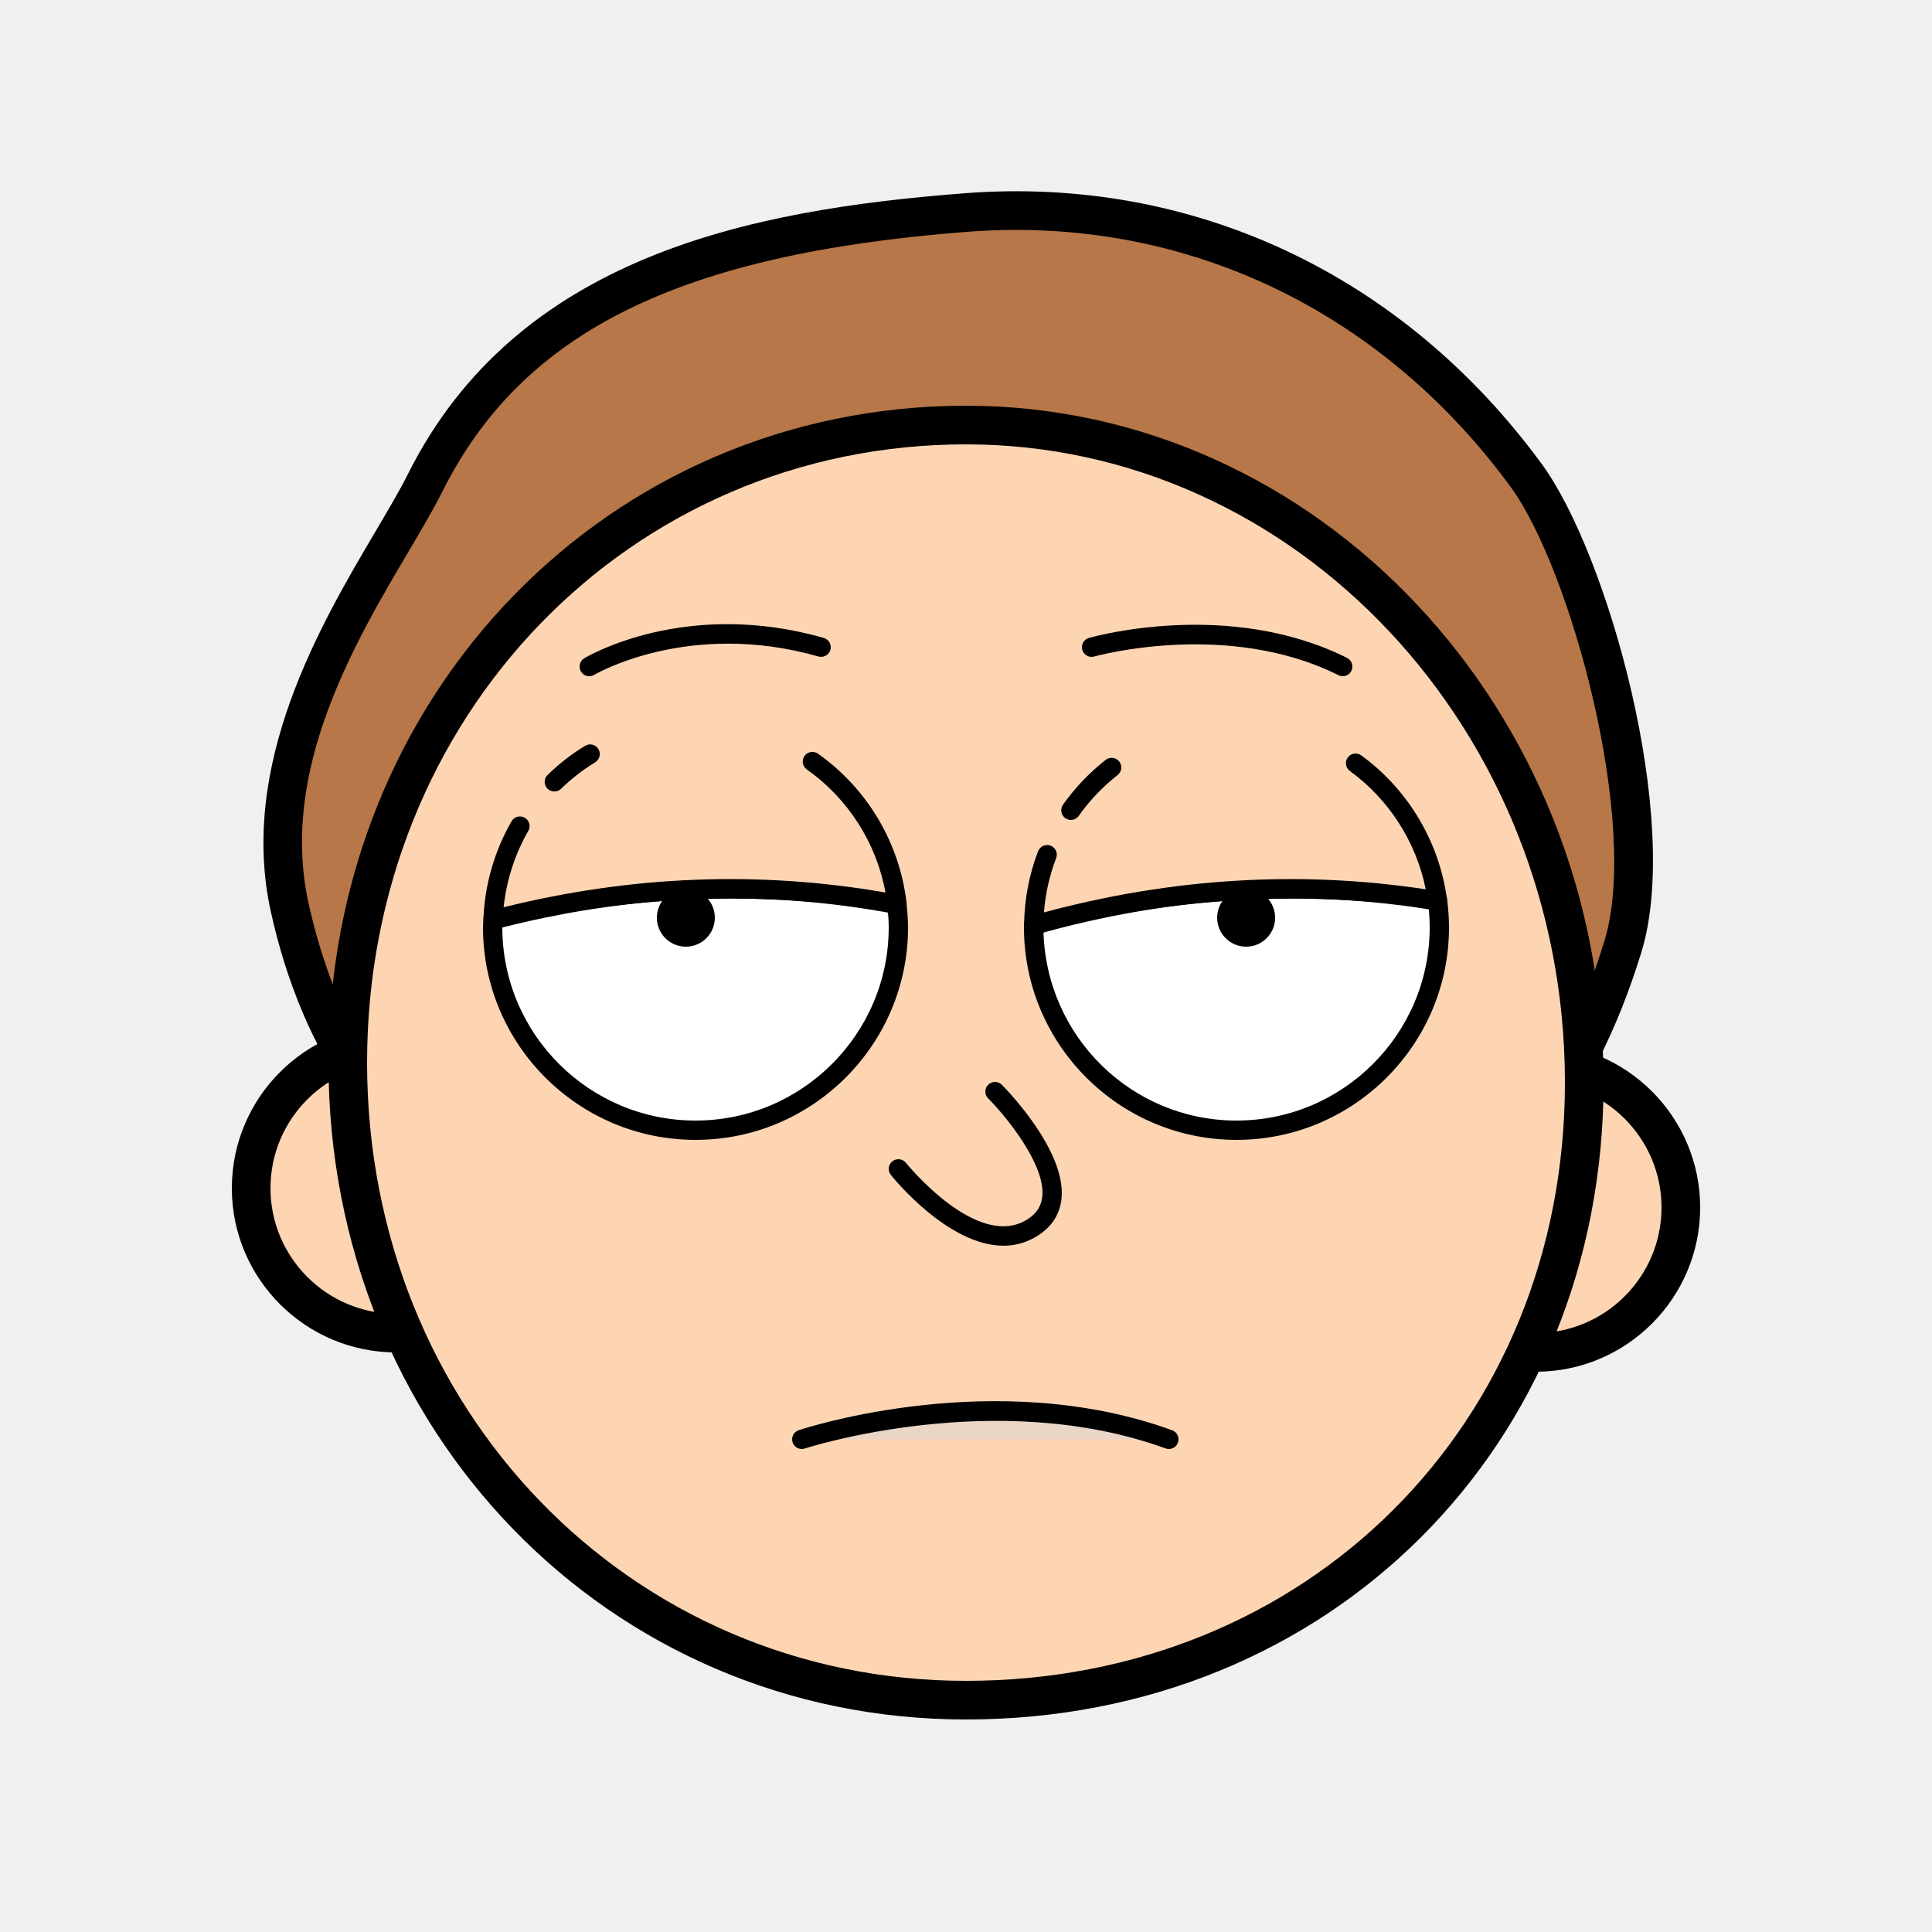
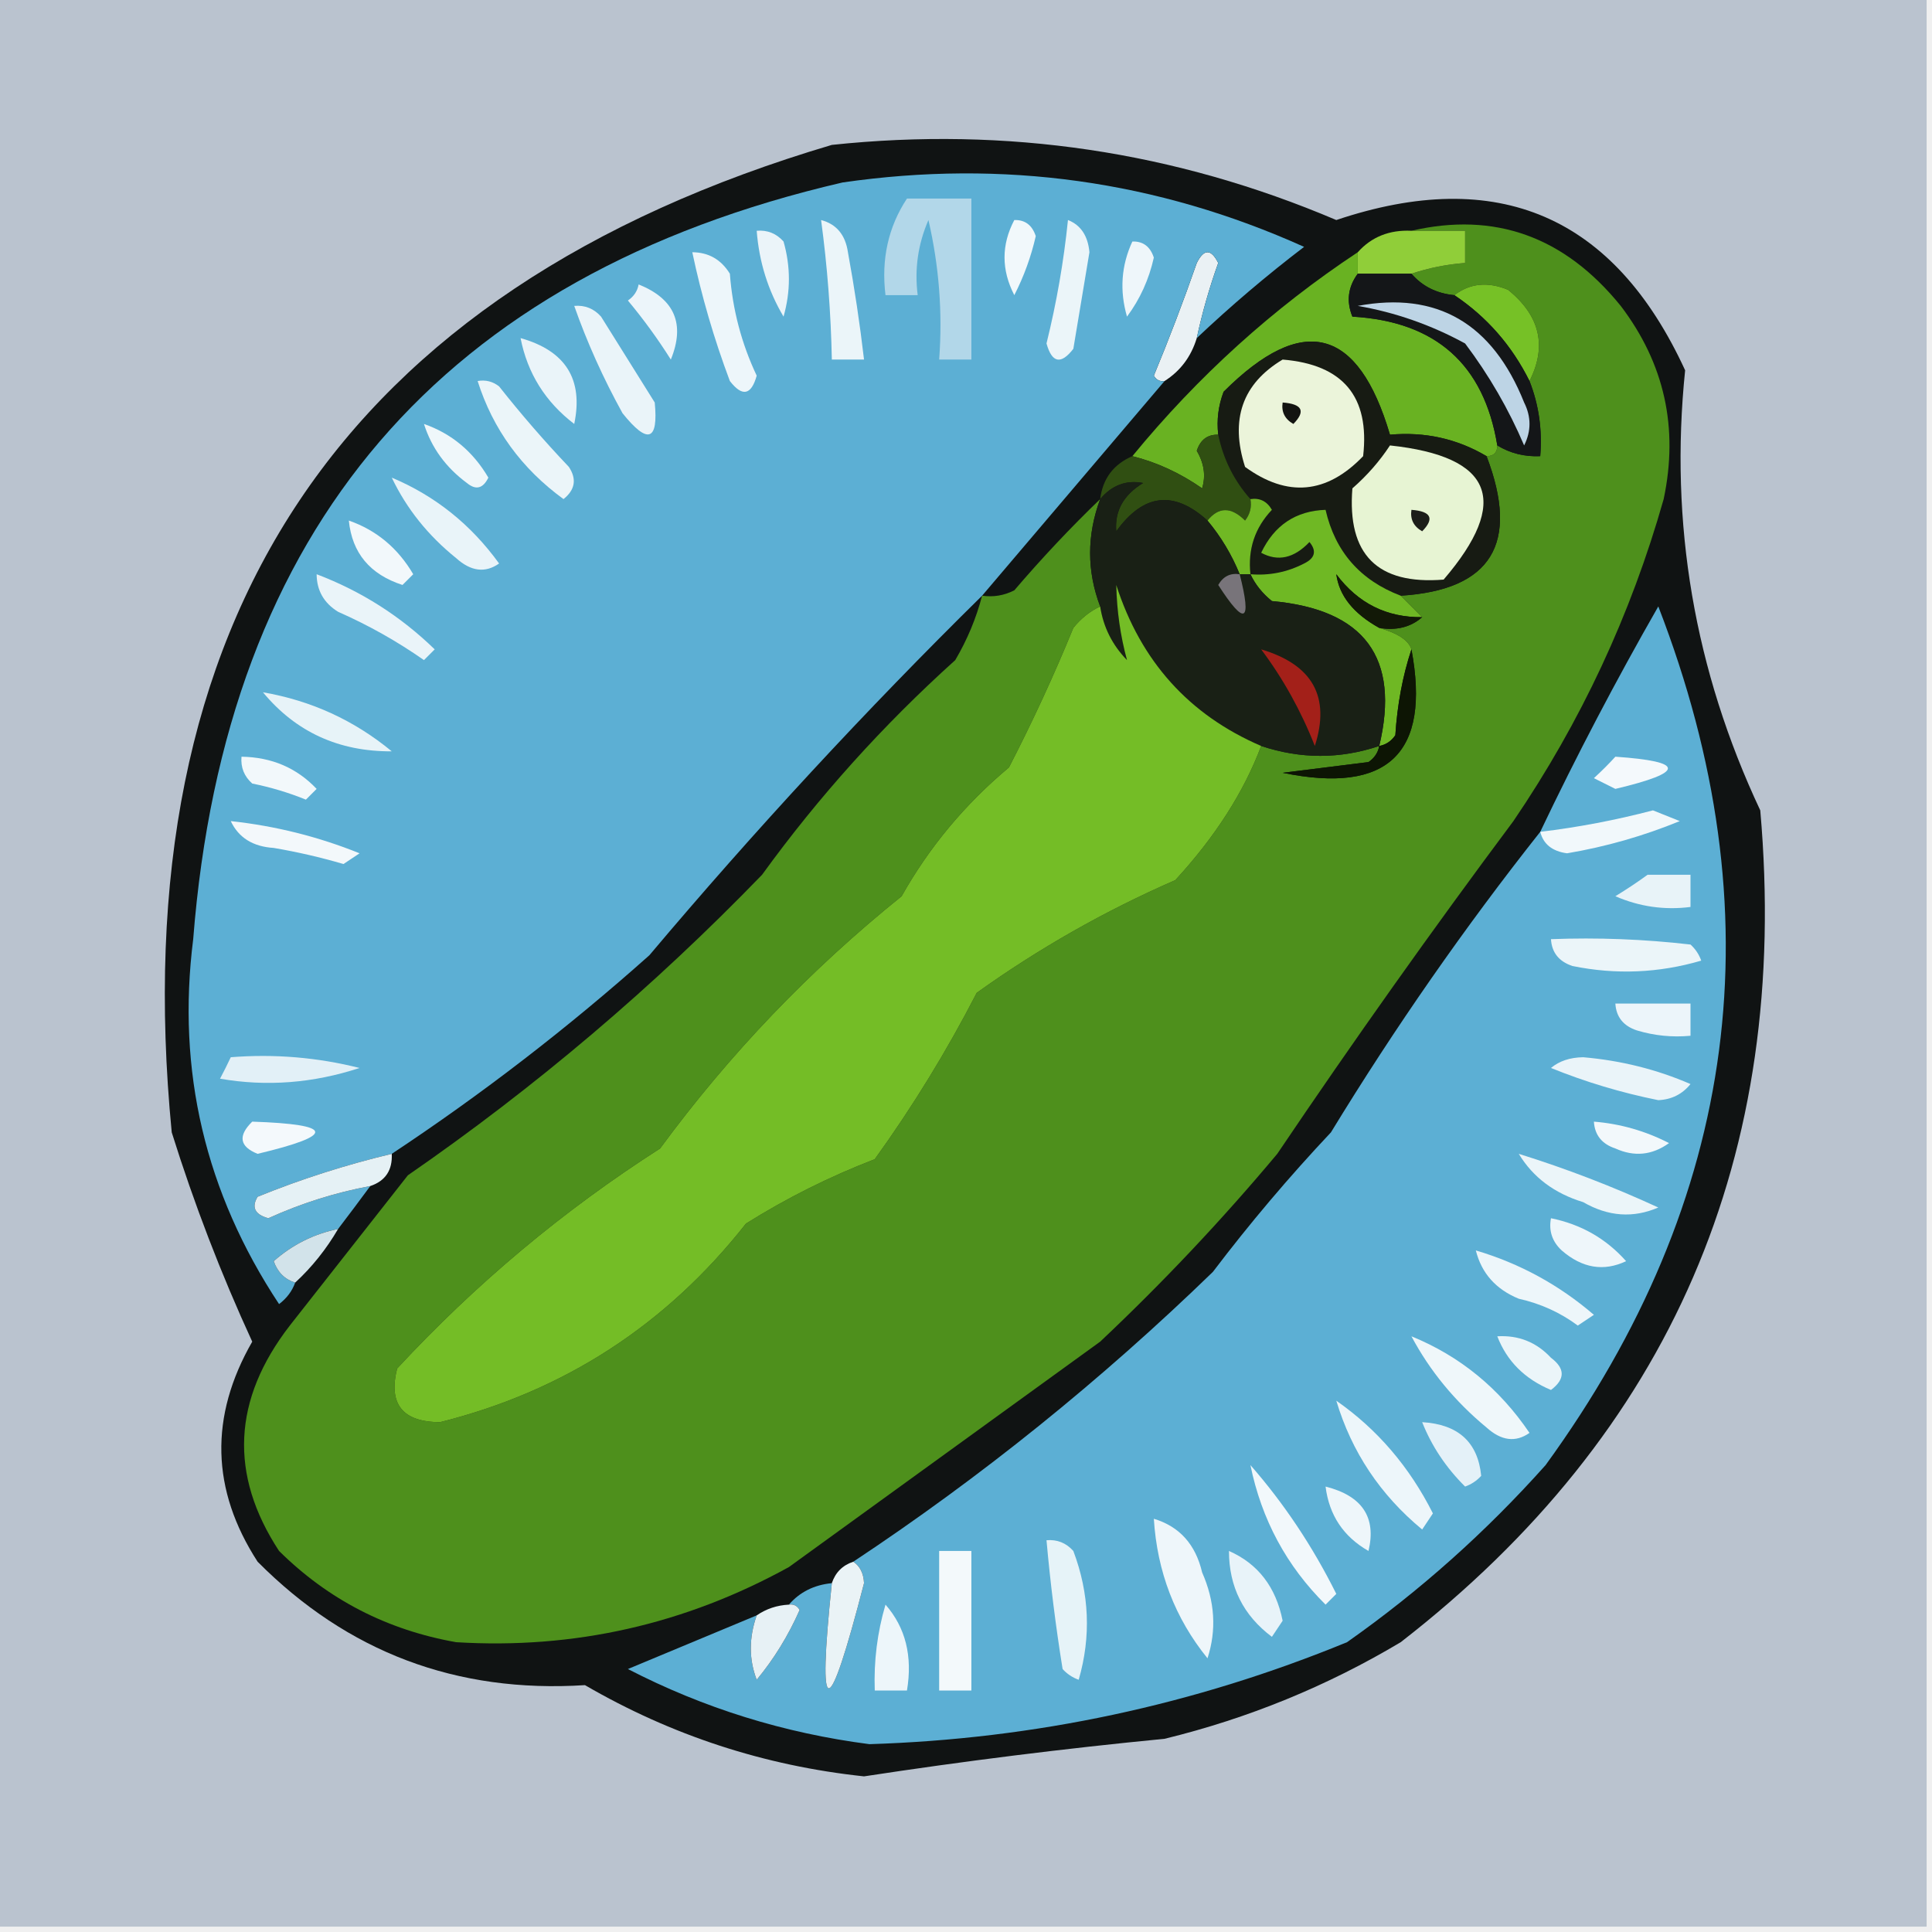
- <svg xmlns="http://www.w3.org/2000/svg" viewBox="0 0 100 100" width="100px" height="100px">
-   <circle cx="20.5" cy="61.5" r="7.5" fill="#fed5b3" />
-   <path d="M20.5,70c-4.687,0-8.5-3.813-8.5-8.5s3.813-8.5,8.5-8.5s8.5,3.813,8.5,8.5S25.187,70,20.5,70z M20.5,55 c-3.584,0-6.5,2.916-6.5,6.5s2.916,6.5,6.5,6.5s6.5-2.916,6.5-6.5S24.084,55,20.5,55z" />
-   <circle cx="79.5" cy="62.5" r="7.5" fill="#fed5b3" />
-   <path d="M79.5,71c-4.687,0-8.5-3.813-8.5-8.5s3.813-8.5,8.5-8.5s8.5,3.813,8.5,8.5S84.187,71,79.5,71z M79.5,56 c-3.584,0-6.5,2.916-6.5,6.5s2.916,6.5,6.5,6.5s6.5-2.916,6.5-6.5S83.084,56,79.5,56z" />
-   <path fill="#b77748" d="M84,49c-4.629,15.044-15.222,19-34,19s-31.585-5.635-35-21c-2-9,4.741-17.483,7-22 c5-10,15.403-13.031,28-14c13-1,23.014,5.444,28.994,13.607C82.169,28.941,86,42.5,84,49z" />
-   <path d="M50,69c-20.951,0-32.719-7.125-35.976-21.783c-1.703-7.664,2.583-14.919,5.419-19.721c0.668-1.132,1.246-2.11,1.663-2.943 c5.651-11.303,17.739-13.698,28.818-14.55c11.807-0.911,22.69,4.201,29.877,14.013c3.431,4.684,7.26,18.436,5.155,25.278 C79.906,65.703,67.837,69,50,69z M52.589,11.9c-0.832,0-1.669,0.032-2.512,0.097c-14.913,1.147-23.042,5.169-27.182,13.45 c-0.448,0.896-1.042,1.901-1.729,3.066c-2.836,4.801-6.721,11.377-5.189,18.27C19.042,60.576,29.853,67,50,67 c20.241,0,28.889-4.787,33.044-18.294c1.851-6.013-1.729-19.24-4.856-23.508C71.932,16.658,62.707,11.9,52.589,11.9z" />
-   <path fill="#fed5b3" d="M82,56.03C82,74.256,68.225,88,50,88S18,73.225,18,55s13.775-33,32-33S82,37.805,82,56.03z" />
-   <path d="M50,89c-18.505,0-33-14.935-33-34s14.495-34,33-34c18.196,0,33,15.714,33,35.03C83,74.826,68.813,89,50,89z M50,23 c-17.383,0-31,14.056-31,32c0,17.944,13.617,32,31,32c17.673,0,31-13.314,31-30.97C81,37.817,67.094,23,50,23z" />
-   <path fill="#fff" d="M25.536,47.496C25.528,47.665,25.5,47.829,25.5,48c0,5.799,4.701,10.5,10.5,10.5 S46.5,53.799,46.5,48c0-0.431-0.039-0.851-0.091-1.268C39.489,45.552,32.531,45.816,25.536,47.496z" />
-   <path d="M36,59c-6.065,0-11-4.935-11-11c0-0.117,0.01-0.231,0.021-0.346l0.015-0.183c0.011-0.222,0.167-0.41,0.383-0.462 c7.05-1.692,14.142-1.953,21.074-0.771c0.218,0.037,0.386,0.213,0.412,0.432C46.95,47.03,47,47.506,47,48 C47,54.065,42.065,59,36,59z M26.003,47.899C26.001,47.933,26,47.966,26,48c0,5.514,4.486,10,10,10s10-4.486,10-10 c0-0.291-0.02-0.579-0.045-0.837C39.386,46.094,32.68,46.341,26.003,47.899z" />
-   <path fill="#fff" d="M53.517,47.766C53.515,47.845,53.5,47.921,53.5,48c0,5.799,4.701,10.5,10.5,10.5 S74.5,53.799,74.5,48c0-0.487-0.037-0.964-0.102-1.433C67.475,45.532,60.515,45.939,53.517,47.766z" />
-   <path d="M64,59c-6.065,0-11-4.935-11-11c0-0.06,0.005-0.118,0.011-0.176c0.006-0.223,0.164-0.485,0.38-0.542 c7.046-1.839,14.136-2.247,21.081-1.21c0.219,0.033,0.391,0.206,0.421,0.425C74.964,47.008,75,47.514,75,48 C75,54.065,70.065,59,64,59z M54.008,48.156C54.124,53.637,58.563,58,64,58c5.514,0,10-4.486,10-10 c0-0.323-0.018-0.656-0.053-0.993C67.378,46.075,60.675,46.462,54.008,48.156z" />
-   <path d="M51.939,64.478c-2.858,0-5.686-3.485-5.83-3.665c-0.172-0.216-0.137-0.53,0.078-0.703c0.217-0.172,0.531-0.137,0.703,0.078 c0.038,0.047,3.747,4.619,6.333,2.896c0.441-0.294,0.679-0.672,0.727-1.156c0.168-1.695-1.966-4.237-2.803-5.074 c-0.195-0.195-0.195-0.512,0-0.707s0.512-0.195,0.707,0c0.137,0.137,3.339,3.371,3.091,5.88c-0.078,0.79-0.471,1.426-1.167,1.89 C53.182,64.313,52.56,64.478,51.939,64.478z" />
-   <path fill="#fed5b3" d="M30.545,39.029c-2.916,1.781-4.894,4.948-5.026,8.586c7.009-1.842,13.979-2.12,20.909-0.801 c-0.343-3.053-1.995-5.711-4.381-7.397" />
-   <path fill="#fed5b3" d="M57.538,39.725c-0.858,0.672-1.609,1.475-2.223,2.378c-0.427,0.629-0.788,1.307-1.073,2.023 c-0.463,1.167-0.723,2.437-0.737,3.766c7.005-1.99,13.97-2.418,20.896-1.258c-0.381-2.926-1.963-5.475-4.237-7.131" />
-   <path d="M30.5,35c-0.17,0-0.335-0.086-0.429-0.243c-0.142-0.237-0.065-0.544,0.171-0.686c0.211-0.127,5.268-3.088,12.395-1.052 c0.266,0.076,0.419,0.353,0.344,0.618c-0.076,0.267-0.355,0.416-0.618,0.344c-6.714-1.919-11.558,0.919-11.605,0.948 C30.677,34.977,30.588,35,30.5,35z" />
-   <path fill="#ead6c7" d="M41.5,74.5c0,0,9.958-3.295,19,0" />
-   <path d="M60.5,75c-0.057,0-0.114-0.01-0.171-0.03c-8.77-3.195-18.574-0.027-18.672,0.005c-0.261,0.087-0.545-0.056-0.631-0.317 c-0.087-0.263,0.056-0.545,0.317-0.632c0.414-0.137,10.227-3.313,19.328,0.005c0.26,0.095,0.394,0.382,0.299,0.641 C60.896,74.874,60.704,75,60.5,75z" />
-   <g>
-     <path d="M69.5,35c-0.075,0-0.151-0.017-0.224-0.053c-5.76-2.879-12.571-0.986-12.639-0.966c-0.271,0.075-0.543-0.079-0.618-0.344 c-0.076-0.265,0.077-0.542,0.343-0.618c0.295-0.083,7.257-2.018,13.361,1.034c0.247,0.124,0.347,0.424,0.224,0.671 C69.859,34.899,69.683,35,69.5,35z" />
-   </g>
-   <g>
-     <circle cx="35.5" cy="47.5" r="1.5" />
-   </g>
-   <g>
-     <circle cx="64.5" cy="47.5" r="1.5" />
-   </g>
-   <g>
-     <path d="M25.52,48.116c-0.112,0-0.223-0.038-0.313-0.11c-0.124-0.099-0.193-0.25-0.187-0.408c0.064-1.787,0.569-3.546,1.458-5.089 c0.137-0.239,0.443-0.321,0.683-0.184s0.322,0.443,0.184,0.683c-0.696,1.208-1.132,2.563-1.278,3.953 c6.616-1.645,13.259-1.899,19.766-0.763c-0.467-2.559-1.926-4.854-4.073-6.372c-0.226-0.159-0.279-0.471-0.12-0.697 c0.159-0.225,0.472-0.279,0.697-0.12c2.566,1.814,4.239,4.639,4.589,7.75c0.018,0.158-0.041,0.314-0.157,0.422 s-0.281,0.154-0.433,0.125c-6.801-1.293-13.761-1.026-20.689,0.793C25.604,48.11,25.562,48.116,25.52,48.116z" />
-   </g>
-   <g>
-     <path d="M28.692,40.968c-0.13,0-0.26-0.051-0.358-0.151c-0.192-0.198-0.188-0.515,0.01-0.707c0.588-0.573,1.241-1.08,1.94-1.507 c0.236-0.144,0.544-0.07,0.688,0.166c0.144,0.236,0.07,0.543-0.166,0.688c-0.636,0.388-1.229,0.849-1.765,1.37 C28.944,40.921,28.818,40.968,28.692,40.968z" />
-   </g>
-   <g>
-     <path d="M53.506,48.393c-0.108,0-0.215-0.035-0.304-0.103c-0.125-0.096-0.198-0.245-0.196-0.402 c0.013-1.318,0.257-2.606,0.726-3.829c0.099-0.257,0.39-0.385,0.646-0.288c0.258,0.099,0.387,0.388,0.288,0.646 c-0.346,0.902-0.558,1.845-0.631,2.81c6.607-1.784,13.247-2.187,19.761-1.196c-0.49-2.441-1.896-4.646-3.925-6.124 c-0.224-0.163-0.272-0.476-0.11-0.699c0.162-0.224,0.476-0.271,0.698-0.11c2.435,1.773,4.052,4.496,4.439,7.471 c0.021,0.157-0.035,0.314-0.149,0.424s-0.27,0.157-0.43,0.133c-6.802-1.14-13.758-0.721-20.676,1.246 C53.598,48.386,53.552,48.393,53.506,48.393z" />
-   </g>
-   <g>
-     <path d="M55.429,42.439c-0.101,0-0.201-0.03-0.289-0.092c-0.225-0.159-0.278-0.471-0.119-0.697 c0.619-0.875,1.362-1.655,2.209-2.319c0.218-0.17,0.531-0.132,0.702,0.085c0.17,0.218,0.132,0.532-0.085,0.702 c-0.771,0.604-1.447,1.313-2.01,2.109C55.739,42.366,55.585,42.439,55.429,42.439z" />
+ <svg xmlns="http://www.w3.org/2000/svg" version="1.1" width="180px" height="180px" style="shape-rendering:geometricPrecision; text-rendering:geometricPrecision; image-rendering:optimizeQuality; fill-rule:evenodd; clip-rule:evenodd">
+   <g>
+     <path style="opacity:0.997" fill="#bac3cf" d="M -0.5,-0.5 C 59.5,-0.5 119.5,-0.5 179.5,-0.5C 179.5,59.5 179.5,119.5 179.5,179.5C 119.5,179.5 59.5,179.5 -0.5,179.5C -0.5,119.5 -0.5,59.5 -0.5,-0.5 Z" />
+   </g>
+   <g>
+     <path style="opacity:1" fill="#101313" d="M 77.5,13.5 C 93.802,11.775 109.469,14.109 124.5,20.5C 139.547,15.441 150.38,20.108 157,34.5C 155.531,48.777 157.864,62.443 164,75.5C 166.83,107.648 155.663,133.481 130.5,153C 123.642,157.093 116.309,160.093 108.5,162C 99.133,162.911 89.8,164.078 80.5,165.5C 71.219,164.514 62.552,161.68 54.5,157C 42.543,157.766 32.376,153.933 24,145.5C 19.666,138.804 19.499,131.97 23.5,125C 20.591,118.678 18.091,112.178 16,105.5C 11.352,57.703 31.852,27.036 77.5,13.5 Z" />
+   </g>
+   <g>
+     <path style="opacity:1" fill="#4e901c" d="M 131.5,21.5 C 139.266,19.703 145.766,22.036 151,28.5C 155.073,33.859 156.406,39.859 155,46.5C 151.946,57.273 147.279,67.273 141,76.5C 133.421,86.658 126.088,96.991 119,107.5C 113.866,113.635 108.366,119.469 102.5,125C 92.833,132 83.167,139 73.5,146C 63.814,151.339 53.481,153.672 42.5,153C 36.077,151.866 30.577,149.032 26,144.5C 21.34,137.389 21.673,130.389 27,123.5C 30.667,118.833 34.333,114.167 38,109.5C 49.881,101.292 60.881,91.959 71,81.5C 76.26,74.237 82.26,67.57 89,61.5C 90.122,59.593 90.955,57.593 91.5,55.5C 92.552,55.65 93.552,55.483 94.5,55C 97.067,51.997 99.734,49.164 102.5,46.5C 101.253,49.867 101.253,53.2 102.5,56.5C 101.542,56.953 100.708,57.62 100,58.5C 98.194,62.918 96.194,67.251 94,71.5C 89.913,74.916 86.58,78.916 84,83.5C 75.462,90.371 67.962,98.204 61.5,107C 52.501,112.762 44.334,119.595 37,127.5C 36.167,130.818 37.501,132.485 41,132.5C 52.574,129.604 62.074,123.437 69.5,114C 73.29,111.623 77.29,109.623 81.5,108C 85.043,103.084 88.21,97.917 91,92.5C 96.793,88.353 102.959,84.853 109.5,82C 113.218,77.962 115.885,73.795 117.5,69.5C 121.184,70.728 124.85,70.728 128.5,69.5C 128.389,70.117 128.056,70.617 127.5,71C 124.833,71.333 122.167,71.667 119.5,72C 129.312,74.02 133.312,70.187 131.5,60.5C 131.246,59.668 130.246,59.001 128.5,58.5C 130.099,58.768 131.432,58.434 132.5,57.5C 131.833,56.833 131.167,56.167 130.5,55.5C 138.941,54.976 141.607,50.643 138.5,42.5C 139.167,42.5 139.5,42.167 139.5,41.5C 140.708,42.234 142.041,42.567 143.5,42.5C 143.702,40.05 143.369,37.717 142.5,35.5C 144.147,32.248 143.48,29.414 140.5,27C 138.613,26.22 136.946,26.387 135.5,27.5C 133.847,27.34 132.514,26.674 131.5,25.5C 133.117,24.962 134.784,24.629 136.5,24.5C 136.5,23.5 136.5,22.5 136.5,21.5C 134.833,21.5 133.167,21.5 131.5,21.5 Z" />
+   </g>
+   <g>
+     <path style="opacity:1" fill="#90ce39" d="M 131.5,21.5 C 133.167,21.5 134.833,21.5 136.5,21.5C 136.5,22.5 136.5,23.5 136.5,24.5C 134.784,24.629 133.117,24.962 131.5,25.5C 129.833,25.5 128.167,25.5 126.5,25.5C 126.5,24.833 126.5,24.167 126.5,23.5C 127.78,22.069 129.447,21.402 131.5,21.5 Z" />
+   </g>
+   <g>
+     <path style="opacity:1" fill="#eaf1f4" d="M 111.5,31.5 C 110.974,33.23 109.974,34.564 108.5,35.5C 108.062,35.565 107.728,35.399 107.5,35C 108.927,31.556 110.26,28.056 111.5,24.5C 112.167,23.167 112.833,23.167 113.5,24.5C 112.675,26.801 112.008,29.135 111.5,31.5 Z" />
+   </g>
+   <g>
+     <path style="opacity:1" fill="#5cafd4" d="M 111.5,31.5 C 112.008,29.135 112.675,26.801 113.5,24.5C 112.833,23.167 112.167,23.167 111.5,24.5C 110.26,28.056 108.927,31.556 107.5,35C 107.728,35.399 108.062,35.565 108.5,35.5C 102.833,42.167 97.167,48.833 91.5,55.5C 80.665,66.169 70.332,77.336 60.5,89C 52.909,95.765 44.909,101.931 36.5,107.5C 32.213,108.522 28.046,109.855 24,111.5C 23.409,112.483 23.742,113.15 25,113.5C 28.056,112.112 31.223,111.112 34.5,110.5C 33.488,111.872 32.488,113.205 31.5,114.5C 29.243,114.962 27.243,115.962 25.5,117.5C 25.855,118.522 26.522,119.189 27.5,119.5C 27.217,120.289 26.717,120.956 26,121.5C 19.119,111.099 16.452,99.765 18,87.5C 21.007,49.166 41.174,25.666 78.5,17C 93.468,14.834 107.801,16.834 121.5,23C 118,25.669 114.667,28.502 111.5,31.5 Z" />
+   </g>
+   <g>
+     <path style="opacity:1" fill="#ecf5fa" d="M 59.5,26.5 C 62.855,27.848 63.855,30.181 62.5,33.5C 61.289,31.578 59.956,29.745 58.5,28C 59.056,27.617 59.389,27.117 59.5,26.5 Z" />
+   </g>
+   <g>
+     <path style="opacity:1" fill="#edf6fa" d="M 64.5,23.5 C 66.017,23.511 67.184,24.177 68,25.5C 68.249,28.832 69.082,31.999 70.5,35C 69.99,36.826 69.156,36.993 68,35.5C 66.523,31.57 65.356,27.57 64.5,23.5 Z" />
+   </g>
+   <g>
+     <path style="opacity:1" fill="#eef6fa" d="M 105.5,22.5 C 106.497,22.47 107.164,22.97 107.5,24C 107.046,26.036 106.213,27.87 105,29.5C 104.297,27.071 104.463,24.738 105.5,22.5 Z" />
+   </g>
+   <g>
+     <path style="opacity:1" fill="#ebf4f9" d="M 70.5,21.5 C 71.496,21.414 72.329,21.748 73,22.5C 73.667,24.833 73.667,27.167 73,29.5C 71.554,27.058 70.721,24.392 70.5,21.5 Z" />
+   </g>
+   <g>
+     <path style="opacity:1" fill="#ebf5f9" d="M 99.5,20.5 C 100.693,20.97 101.36,21.97 101.5,23.5C 101,26.5 100.5,29.5 100,32.5C 98.844,33.993 98.01,33.826 97.5,32C 98.438,28.208 99.104,24.375 99.5,20.5 Z" />
+   </g>
+   <g>
+     <path style="opacity:1" fill="#f1f8fb" d="M 94.5,20.5 C 95.497,20.47 96.164,20.97 96.5,22C 96.062,23.92 95.395,25.754 94.5,27.5C 93.286,25.141 93.286,22.808 94.5,20.5 Z" />
+   </g>
+   <g>
+     <path style="opacity:1" fill="#ebf5f9" d="M 76.5,20.5 C 77.931,20.881 78.764,21.881 79,23.5C 79.61,26.827 80.11,30.161 80.5,33.5C 79.5,33.5 78.5,33.5 77.5,33.5C 77.413,29.143 77.08,24.81 76.5,20.5 Z" />
+   </g>
+   <g>
+     <path style="opacity:1" fill="#b2d7e9" d="M 84.5,18.5 C 86.5,18.5 88.5,18.5 90.5,18.5C 90.5,23.5 90.5,28.5 90.5,33.5C 89.5,33.5 88.5,33.5 87.5,33.5C 87.826,29.116 87.492,24.783 86.5,20.5C 85.526,22.743 85.192,25.076 85.5,27.5C 84.5,27.5 83.5,27.5 82.5,27.5C 82.091,24.145 82.758,21.145 84.5,18.5 Z" />
+   </g>
+   <g>
+     <path style="opacity:1" fill="#76c126" d="M 142.5,35.5 C 140.854,32.19 138.52,29.523 135.5,27.5C 136.946,26.387 138.613,26.22 140.5,27C 143.48,29.414 144.147,32.248 142.5,35.5 Z" />
+   </g>
+   <g>
+     <path style="opacity:1" fill="#eaf4f9" d="M 53.5,28.5 C 54.496,28.414 55.329,28.748 56,29.5C 57.667,32.167 59.333,34.833 61,37.5C 61.352,41.099 60.352,41.433 58,38.5C 56.191,35.222 54.691,31.889 53.5,28.5 Z" />
+   </g>
+   <g>
+     <path style="opacity:1" fill="#eaf4f9" d="M 48.5,31.5 C 52.701,32.682 54.368,35.349 53.5,39.5C 50.807,37.441 49.14,34.774 48.5,31.5 Z" />
+   </g>
+   <g>
+     <path style="opacity:1" fill="#69b222" d="M 126.5,23.5 C 126.5,24.167 126.5,24.833 126.5,25.5C 125.588,26.738 125.421,28.072 126,29.5C 133.763,29.947 138.263,33.947 139.5,41.5C 139.5,42.167 139.167,42.5 138.5,42.5C 135.754,40.874 132.754,40.207 129.5,40.5C 126.539,30.468 121.373,29.135 114,36.5C 113.51,37.793 113.343,39.127 113.5,40.5C 112.503,40.47 111.836,40.97 111.5,42C 112.187,43.162 112.353,44.328 112,45.5C 109.955,44.074 107.788,43.074 105.5,42.5C 111.598,35.064 118.598,28.73 126.5,23.5 Z" />
+   </g>
+   <g>
+     <path style="opacity:1" fill="#141618" d="M 126.5,25.5 C 128.167,25.5 129.833,25.5 131.5,25.5C 132.514,26.674 133.847,27.34 135.5,27.5C 138.52,29.523 140.854,32.19 142.5,35.5C 143.369,37.717 143.702,40.05 143.5,42.5C 142.041,42.567 140.708,42.234 139.5,41.5C 138.263,33.947 133.763,29.947 126,29.5C 125.421,28.072 125.588,26.738 126.5,25.5 Z" />
+   </g>
+   <g>
+     <path style="opacity:1" fill="#bdd4e5" d="M 126.5,28.5 C 133.879,27.119 139.046,30.119 142,37.5C 142.667,38.833 142.667,40.167 142,41.5C 140.559,38.12 138.726,34.953 136.5,32C 133.33,30.27 129.997,29.104 126.5,28.5 Z" />
+   </g>
+   <g>
+     <path style="opacity:1" fill="#ebf5f9" d="M 44.5,35.5 C 45.239,35.369 45.906,35.536 46.5,36C 48.549,38.593 50.715,41.093 53,43.5C 53.749,44.635 53.583,45.635 52.5,46.5C 48.587,43.65 45.921,39.983 44.5,35.5 Z" />
+   </g>
+   <g>
+     <path style="opacity:1" fill="#171b13" d="M 138.5,42.5 C 141.607,50.643 138.941,54.976 130.5,55.5C 126.726,54.062 124.393,51.395 123.5,47.5C 120.728,47.595 118.728,48.928 117.5,51.5C 119.061,52.347 120.561,52.014 122,50.5C 122.688,51.332 122.521,51.998 121.5,52.5C 119.929,53.309 118.262,53.643 116.5,53.5C 116.247,51.173 116.914,49.173 118.5,47.5C 118.043,46.703 117.376,46.369 116.5,46.5C 114.975,44.784 113.975,42.784 113.5,40.5C 113.343,39.127 113.51,37.793 114,36.5C 121.373,29.135 126.539,30.468 129.5,40.5C 132.754,40.207 135.754,40.874 138.5,42.5 Z" />
+   </g>
+   <g>
+     <path style="opacity:1" fill="#ebf4da" d="M 119.5,33.5 C 125.133,33.961 127.633,36.961 127,42.5C 123.61,46.032 119.943,46.366 116,43.5C 114.581,39.082 115.748,35.749 119.5,33.5 Z" />
+   </g>
+   <g>
+     <path style="opacity:1" fill="#131411" d="M 119.5,37.5 C 121.337,37.639 121.67,38.306 120.5,39.5C 119.702,39.043 119.369,38.376 119.5,37.5 Z" />
+   </g>
+   <g>
+     <path style="opacity:1" fill="#eff7fa" d="M 39.5,39.5 C 42.069,40.396 44.069,42.062 45.5,44.5C 44.998,45.521 44.332,45.688 43.5,45C 41.536,43.549 40.203,41.716 39.5,39.5 Z" />
+   </g>
+   <g>
+     <path style="opacity:1" fill="#e7f4d3" d="M 129.5,41.5 C 139.097,42.526 140.764,46.693 134.5,54C 128.333,54.5 125.5,51.667 126,45.5C 127.376,44.295 128.542,42.962 129.5,41.5 Z" />
+   </g>
+   <g>
+     <path style="opacity:1" fill="#304f12" d="M 113.5,40.5 C 113.975,42.784 114.975,44.784 116.5,46.5C 116.631,47.239 116.464,47.906 116,48.5C 114.708,47.209 113.542,47.209 112.5,48.5C 109.365,45.653 106.532,45.986 104,49.5C 103.837,47.613 104.671,46.113 106.5,45C 104.934,44.7 103.601,45.2 102.5,46.5C 102.738,44.596 103.738,43.262 105.5,42.5C 107.788,43.074 109.955,44.074 112,45.5C 112.353,44.328 112.187,43.162 111.5,42C 111.836,40.97 112.503,40.47 113.5,40.5 Z" />
+   </g>
+   <g>
+     <path style="opacity:1" fill="#e9f4f9" d="M 36.5,44.5 C 40.541,46.199 43.874,48.865 46.5,52.5C 45.21,53.408 43.877,53.241 42.5,52C 39.882,49.894 37.882,47.394 36.5,44.5 Z" />
+   </g>
+   <g>
+     <path style="opacity:1" fill="#1c1d19" d="M 131.5,47.5 C 133.337,47.639 133.67,48.306 132.5,49.5C 131.702,49.043 131.369,48.376 131.5,47.5 Z" />
+   </g>
+   <g>
+     <path style="opacity:1" fill="#70b824" d="M 116.5,46.5 C 117.376,46.369 118.043,46.703 118.5,47.5C 116.914,49.173 116.247,51.173 116.5,53.5C 116.167,53.5 115.833,53.5 115.5,53.5C 114.752,51.667 113.752,50.001 112.5,48.5C 113.542,47.209 114.708,47.209 116,48.5C 116.464,47.906 116.631,47.239 116.5,46.5 Z" />
+   </g>
+   <g>
+     <path style="opacity:1" fill="#f2f8fb" d="M 32.5,48.5 C 35.069,49.396 37.069,51.062 38.5,53.5C 38.167,53.833 37.833,54.167 37.5,54.5C 34.467,53.518 32.8,51.518 32.5,48.5 Z" />
+   </g>
+   <g>
+     <path style="opacity:1" fill="#eaf4f9" d="M 29.5,53.5 C 33.654,55.077 37.321,57.41 40.5,60.5C 40.167,60.833 39.833,61.167 39.5,61.5C 36.995,59.747 34.329,58.247 31.5,57C 30.177,56.184 29.511,55.017 29.5,53.5 Z" />
+   </g>
+   <g>
+     <path style="opacity:1" fill="#6fb824" d="M 130.5,55.5 C 131.167,56.167 131.833,56.833 132.5,57.5C 129.19,57.539 126.524,56.206 124.5,53.5C 124.764,55.498 126.097,57.165 128.5,58.5C 130.246,59.001 131.246,59.668 131.5,60.5C 130.683,62.969 130.183,65.635 130,68.5C 129.617,69.056 129.117,69.389 128.5,69.5C 130.465,61.277 127.131,56.777 118.5,56C 117.619,55.292 116.953,54.458 116.5,53.5C 118.262,53.643 119.929,53.309 121.5,52.5C 122.521,51.998 122.688,51.332 122,50.5C 120.561,52.014 119.061,52.347 117.5,51.5C 118.728,48.928 120.728,47.595 123.5,47.5C 124.393,51.395 126.726,54.062 130.5,55.5 Z" />
+   </g>
+   <g>
+     <path style="opacity:1" fill="#121907" d="M 132.5,57.5 C 131.432,58.434 130.099,58.768 128.5,58.5C 126.097,57.165 124.764,55.498 124.5,53.5C 126.524,56.206 129.19,57.539 132.5,57.5 Z" />
+   </g>
+   <g>
+     <path style="opacity:1" fill="#192015" d="M 112.5,48.5 C 113.752,50.001 114.752,51.667 115.5,53.5C 115.833,53.5 116.167,53.5 116.5,53.5C 116.953,54.458 117.619,55.292 118.5,56C 127.131,56.777 130.465,61.277 128.5,69.5C 124.85,70.728 121.184,70.728 117.5,69.5C 110.784,66.611 106.284,61.611 104,54.5C 104.052,56.911 104.385,59.245 105,61.5C 103.628,60.09 102.795,58.423 102.5,56.5C 101.253,53.2 101.253,49.867 102.5,46.5C 103.601,45.2 104.934,44.7 106.5,45C 104.671,46.113 103.837,47.613 104,49.5C 106.532,45.986 109.365,45.653 112.5,48.5 Z" />
+   </g>
+   <g>
+     <path style="opacity:1" fill="#78747a" d="M 115.5,53.5 C 116.649,58.023 115.983,58.357 113.5,54.5C 113.957,53.703 114.624,53.369 115.5,53.5 Z" />
+   </g>
+   <g>
+     <path style="opacity:1" fill="#74bd26" d="M 117.5,69.5 C 115.885,73.795 113.218,77.962 109.5,82C 102.959,84.853 96.793,88.353 91,92.5C 88.21,97.917 85.043,103.084 81.5,108C 77.29,109.623 73.29,111.623 69.5,114C 62.074,123.437 52.574,129.604 41,132.5C 37.501,132.485 36.167,130.818 37,127.5C 44.334,119.595 52.501,112.762 61.5,107C 67.962,98.204 75.462,90.371 84,83.5C 86.58,78.916 89.913,74.916 94,71.5C 96.194,67.251 98.194,62.918 100,58.5C 100.708,57.62 101.542,56.953 102.5,56.5C 102.795,58.423 103.628,60.09 105,61.5C 104.385,59.245 104.052,56.911 104,54.5C 106.284,61.611 110.784,66.611 117.5,69.5 Z" />
+   </g>
+   <g>
+     <path style="opacity:1" fill="#a32019" d="M 117.5,60.5 C 122.301,61.929 123.968,64.929 122.5,69.5C 121.216,66.234 119.55,63.234 117.5,60.5 Z" />
+   </g>
+   <g>
+     <path style="opacity:1" fill="#e7f3f8" d="M 24.5,64.5 C 28.997,65.276 32.997,67.109 36.5,70C 31.562,70.028 27.562,68.195 24.5,64.5 Z" />
+   </g>
+   <g>
+     <path style="opacity:1" fill="#0d1504" d="M 131.5,60.5 C 133.312,70.187 129.312,74.02 119.5,72C 122.167,71.667 124.833,71.333 127.5,71C 128.056,70.617 128.389,70.117 128.5,69.5C 129.117,69.389 129.617,69.056 130,68.5C 130.183,65.635 130.683,62.969 131.5,60.5 Z" />
+   </g>
+   <g>
+     <path style="opacity:1" fill="#f2f8fb" d="M 22.5,70.5 C 25.316,70.544 27.649,71.544 29.5,73.5C 29.167,73.833 28.833,74.167 28.5,74.5C 26.885,73.846 25.218,73.346 23.5,73C 22.748,72.329 22.414,71.496 22.5,70.5 Z" />
+   </g>
+   <g>
+     <path style="opacity:1" fill="#f3f8fb" d="M 21.5,76.5 C 25.654,76.949 29.654,77.949 33.5,79.5C 33,79.833 32.5,80.167 32,80.5C 29.865,79.873 27.698,79.373 25.5,79C 23.563,78.878 22.23,78.045 21.5,76.5 Z" />
+   </g>
+   <g>
+     <path style="opacity:1" fill="#5cafd4" d="M 70.5,150.5 C 69.769,152.599 69.769,154.599 70.5,156.5C 72.102,154.573 73.435,152.406 74.5,150C 74.272,149.601 73.938,149.435 73.5,149.5C 74.514,148.326 75.847,147.66 77.5,147.5C 76.133,160.562 77.133,160.562 80.5,147.5C 80.457,146.584 80.124,145.917 79.5,145.5C 91.42,137.599 102.587,128.599 113,118.5C 116.429,113.981 120.096,109.648 124,105.5C 129.973,95.711 136.473,86.378 143.5,77.5C 146.886,70.396 150.553,63.396 154.5,56.5C 165.54,85.025 162.04,111.692 144,136.5C 138.429,142.742 132.262,148.242 125.5,153C 111.257,158.849 96.424,162.015 81,162.5C 73.045,161.472 65.545,159.139 58.5,155.5C 62.517,153.823 66.517,152.157 70.5,150.5 Z" />
+   </g>
+   <g>
+     <path style="opacity:1" fill="#f1f8fb" d="M 143.5,77.5 C 147.034,77.076 150.534,76.409 154,75.5C 154.833,75.833 155.667,76.167 156.5,76.5C 153.121,77.887 149.621,78.887 146,79.5C 144.624,79.316 143.791,78.649 143.5,77.5 Z" />
+   </g>
+   <g>
+     <path style="opacity:1" fill="#f4f9fc" d="M 150.5,70.5 C 157.027,70.951 157.027,71.951 150.5,73.5C 149.833,73.167 149.167,72.833 148.5,72.5C 149.243,71.818 149.909,71.151 150.5,70.5 Z" />
+   </g>
+   <g>
+     <path style="opacity:1" fill="#e8f3f8" d="M 153.5,81.5 C 154.833,81.5 156.167,81.5 157.5,81.5C 157.5,82.5 157.5,83.5 157.5,84.5C 155.076,84.808 152.743,84.474 150.5,83.5C 151.602,82.824 152.602,82.158 153.5,81.5 Z" />
+   </g>
+   <g>
+     <path style="opacity:1" fill="#ebf5f9" d="M 144.5,87.5 C 148.846,87.334 153.179,87.501 157.5,88C 157.957,88.414 158.291,88.914 158.5,89.5C 154.541,90.66 150.541,90.826 146.5,90C 145.244,89.583 144.577,88.75 144.5,87.5 Z" />
+   </g>
+   <g>
+     <path style="opacity:1" fill="#ecf5fa" d="M 150.5,93.5 C 152.833,93.5 155.167,93.5 157.5,93.5C 157.5,94.5 157.5,95.5 157.5,96.5C 155.801,96.66 154.134,96.493 152.5,96C 151.244,95.583 150.577,94.75 150.5,93.5 Z" />
+   </g>
+   <g>
+     <path style="opacity:1" fill="#e2f0f7" d="M 21.5,98.5 C 25.555,98.176 29.555,98.509 33.5,99.5C 29.17,100.92 24.837,101.253 20.5,100.5C 20.863,99.817 21.196,99.15 21.5,98.5 Z" />
+   </g>
+   <g>
+     <path style="opacity:1" fill="#eaf4f9" d="M 144.5,99.5 C 145.274,98.853 146.274,98.519 147.5,98.5C 151.033,98.806 154.367,99.639 157.5,101C 156.737,101.944 155.737,102.444 154.5,102.5C 151.04,101.803 147.707,100.803 144.5,99.5 Z" />
+   </g>
+   <g>
+     <path style="opacity:1" fill="#f4f9fc" d="M 23.5,104.5 C 31.152,104.756 31.318,105.756 24,107.5C 22.317,106.824 22.15,105.824 23.5,104.5 Z" />
+   </g>
+   <g>
+     <path style="opacity:1" fill="#f2f8fb" d="M 148.5,104.5 C 150.96,104.699 153.293,105.365 155.5,106.5C 153.926,107.631 152.259,107.798 150.5,107C 149.244,106.583 148.577,105.75 148.5,104.5 Z" />
+   </g>
+   <g>
+     <path style="opacity:1" fill="#e5f1f5" d="M 36.5,107.5 C 36.573,109.027 35.906,110.027 34.5,110.5C 31.223,111.112 28.056,112.112 25,113.5C 23.742,113.15 23.409,112.483 24,111.5C 28.046,109.855 32.213,108.522 36.5,107.5 Z" />
+   </g>
+   <g>
+     <path style="opacity:1" fill="#ebf5f9" d="M 141.5,107.5 C 145.932,108.881 150.265,110.548 154.5,112.5C 152.163,113.512 149.83,113.345 147.5,112C 144.823,111.186 142.823,109.686 141.5,107.5 Z" />
+   </g>
+   <g>
+     <path style="opacity:1" fill="#eef6fa" d="M 144.5,113.5 C 147.303,114.067 149.636,115.4 151.5,117.5C 149.412,118.489 147.412,118.156 145.5,116.5C 144.614,115.675 144.281,114.675 144.5,113.5 Z" />
+   </g>
+   <g>
+     <path style="opacity:1" fill="#d2e3ea" d="M 31.5,114.5 C 30.396,116.389 29.063,118.055 27.5,119.5C 26.522,119.189 25.855,118.522 25.5,117.5C 27.243,115.962 29.243,114.962 31.5,114.5 Z" />
+   </g>
+   <g>
+     <path style="opacity:1" fill="#edf6fa" d="M 137.5,116.5 C 141.593,117.713 145.259,119.713 148.5,122.5C 148,122.833 147.5,123.167 147,123.5C 145.37,122.287 143.536,121.454 141.5,121C 139.365,120.124 138.031,118.624 137.5,116.5 Z" />
+   </g>
+   <g>
+     <path style="opacity:1" fill="#ebf5f9" d="M 139.5,124.5 C 141.484,124.383 143.15,125.05 144.5,126.5C 145.833,127.5 145.833,128.5 144.5,129.5C 142.054,128.476 140.388,126.809 139.5,124.5 Z" />
+   </g>
+   <g>
+     <path style="opacity:1" fill="#eff7fa" d="M 131.5,124.5 C 136.024,126.348 139.69,129.348 142.5,133.5C 141.21,134.408 139.877,134.241 138.5,133C 135.553,130.564 133.22,127.731 131.5,124.5 Z" />
+   </g>
+   <g>
+     <path style="opacity:1" fill="#edf6fa" d="M 124.5,130.5 C 128.315,133.159 131.315,136.659 133.5,141C 133.167,141.5 132.833,142 132.5,142.5C 128.597,139.274 125.93,135.274 124.5,130.5 Z" />
+   </g>
+   <g>
+     <path style="opacity:1" fill="#e4f1f8" d="M 132.5,132.5 C 135.859,132.698 137.692,134.365 138,137.5C 137.586,137.957 137.086,138.291 136.5,138.5C 134.722,136.736 133.389,134.736 132.5,132.5 Z" />
+   </g>
+   <g>
+     <path style="opacity:1" fill="#f2f8fb" d="M 116.5,136.5 C 119.639,140.09 122.306,144.09 124.5,148.5C 124.167,148.833 123.833,149.167 123.5,149.5C 119.867,145.902 117.533,141.568 116.5,136.5 Z" />
+   </g>
+   <g>
+     <path style="opacity:1" fill="#eef6fa" d="M 123.5,138.5 C 126.915,139.364 128.248,141.364 127.5,144.5C 125.167,143.168 123.834,141.168 123.5,138.5 Z" />
+   </g>
+   <g>
+     <path style="opacity:1" fill="#eef6fa" d="M 107.5,141.5 C 109.888,142.219 111.388,143.885 112,146.5C 113.19,149.194 113.356,151.861 112.5,154.5C 109.476,150.77 107.809,146.437 107.5,141.5 Z" />
+   </g>
+   <g>
+     <path style="opacity:1" fill="#e6f3f8" d="M 97.5,143.5 C 98.496,143.414 99.329,143.748 100,144.5C 101.499,148.473 101.666,152.473 100.5,156.5C 99.914,156.291 99.414,155.957 99,155.5C 98.358,151.509 97.858,147.509 97.5,143.5 Z" />
+   </g>
+   <g>
+     <path style="opacity:1" fill="#f3f9fb" d="M 87.5,144.5 C 88.5,144.5 89.5,144.5 90.5,144.5C 90.5,148.833 90.5,153.167 90.5,157.5C 89.5,157.5 88.5,157.5 87.5,157.5C 87.5,153.167 87.5,148.833 87.5,144.5 Z" />
+   </g>
+   <g>
+     <path style="opacity:1" fill="#e8f3f9" d="M 114.5,144.5 C 117.205,145.69 118.872,147.856 119.5,151C 119.167,151.5 118.833,152 118.5,152.5C 115.833,150.5 114.5,147.833 114.5,144.5 Z" />
+   </g>
+   <g>
+     <path style="opacity:1" fill="#eaf3f6" d="M 79.5,145.5 C 80.124,145.917 80.457,146.584 80.5,147.5C 77.133,160.562 76.133,160.562 77.5,147.5C 77.833,146.5 78.5,145.833 79.5,145.5 Z" />
+   </g>
+   <g>
+     <path style="opacity:1" fill="#e7f1f5" d="M 73.5,149.5 C 73.938,149.435 74.272,149.601 74.5,150C 73.435,152.406 72.102,154.573 70.5,156.5C 69.769,154.599 69.769,152.599 70.5,150.5C 71.391,149.89 72.391,149.557 73.5,149.5 Z" />
+   </g>
+   <g>
+     <path style="opacity:1" fill="#edf6fa" d="M 82.5,149.5 C 84.369,151.635 85.036,154.302 84.5,157.5C 83.5,157.5 82.5,157.5 81.5,157.5C 81.401,154.763 81.735,152.096 82.5,149.5 Z" />
  </g>
</svg>
